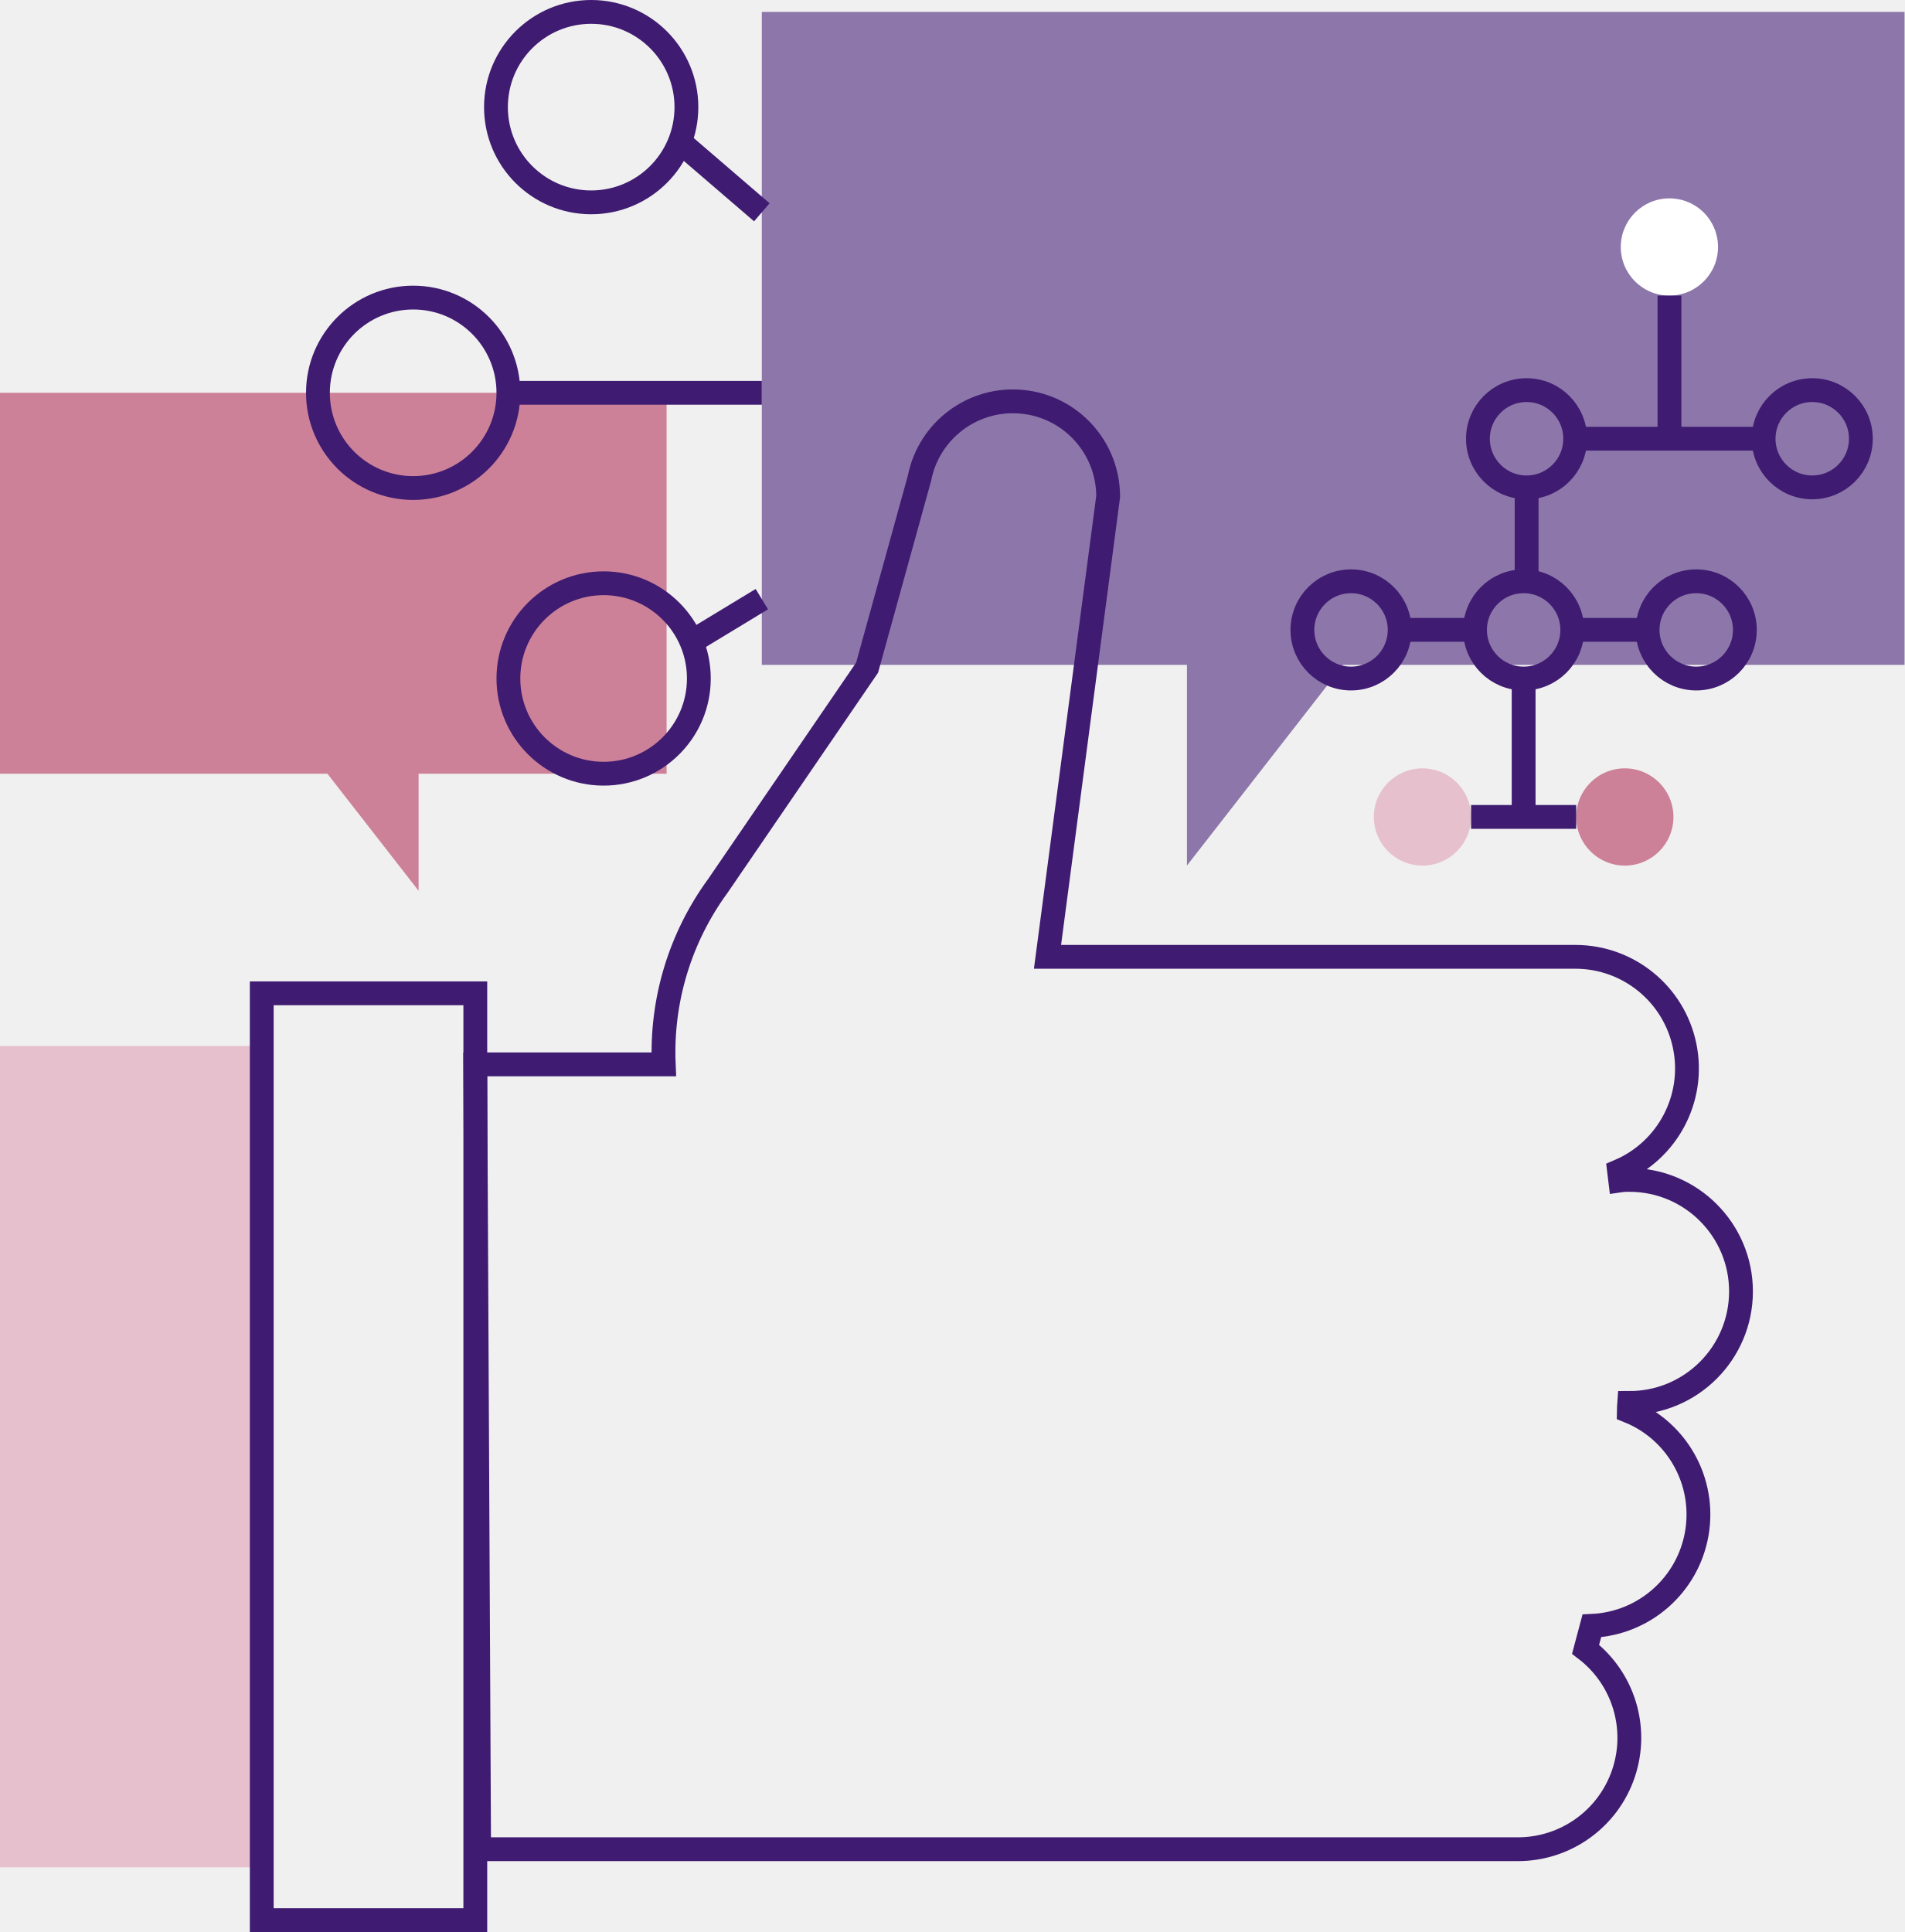
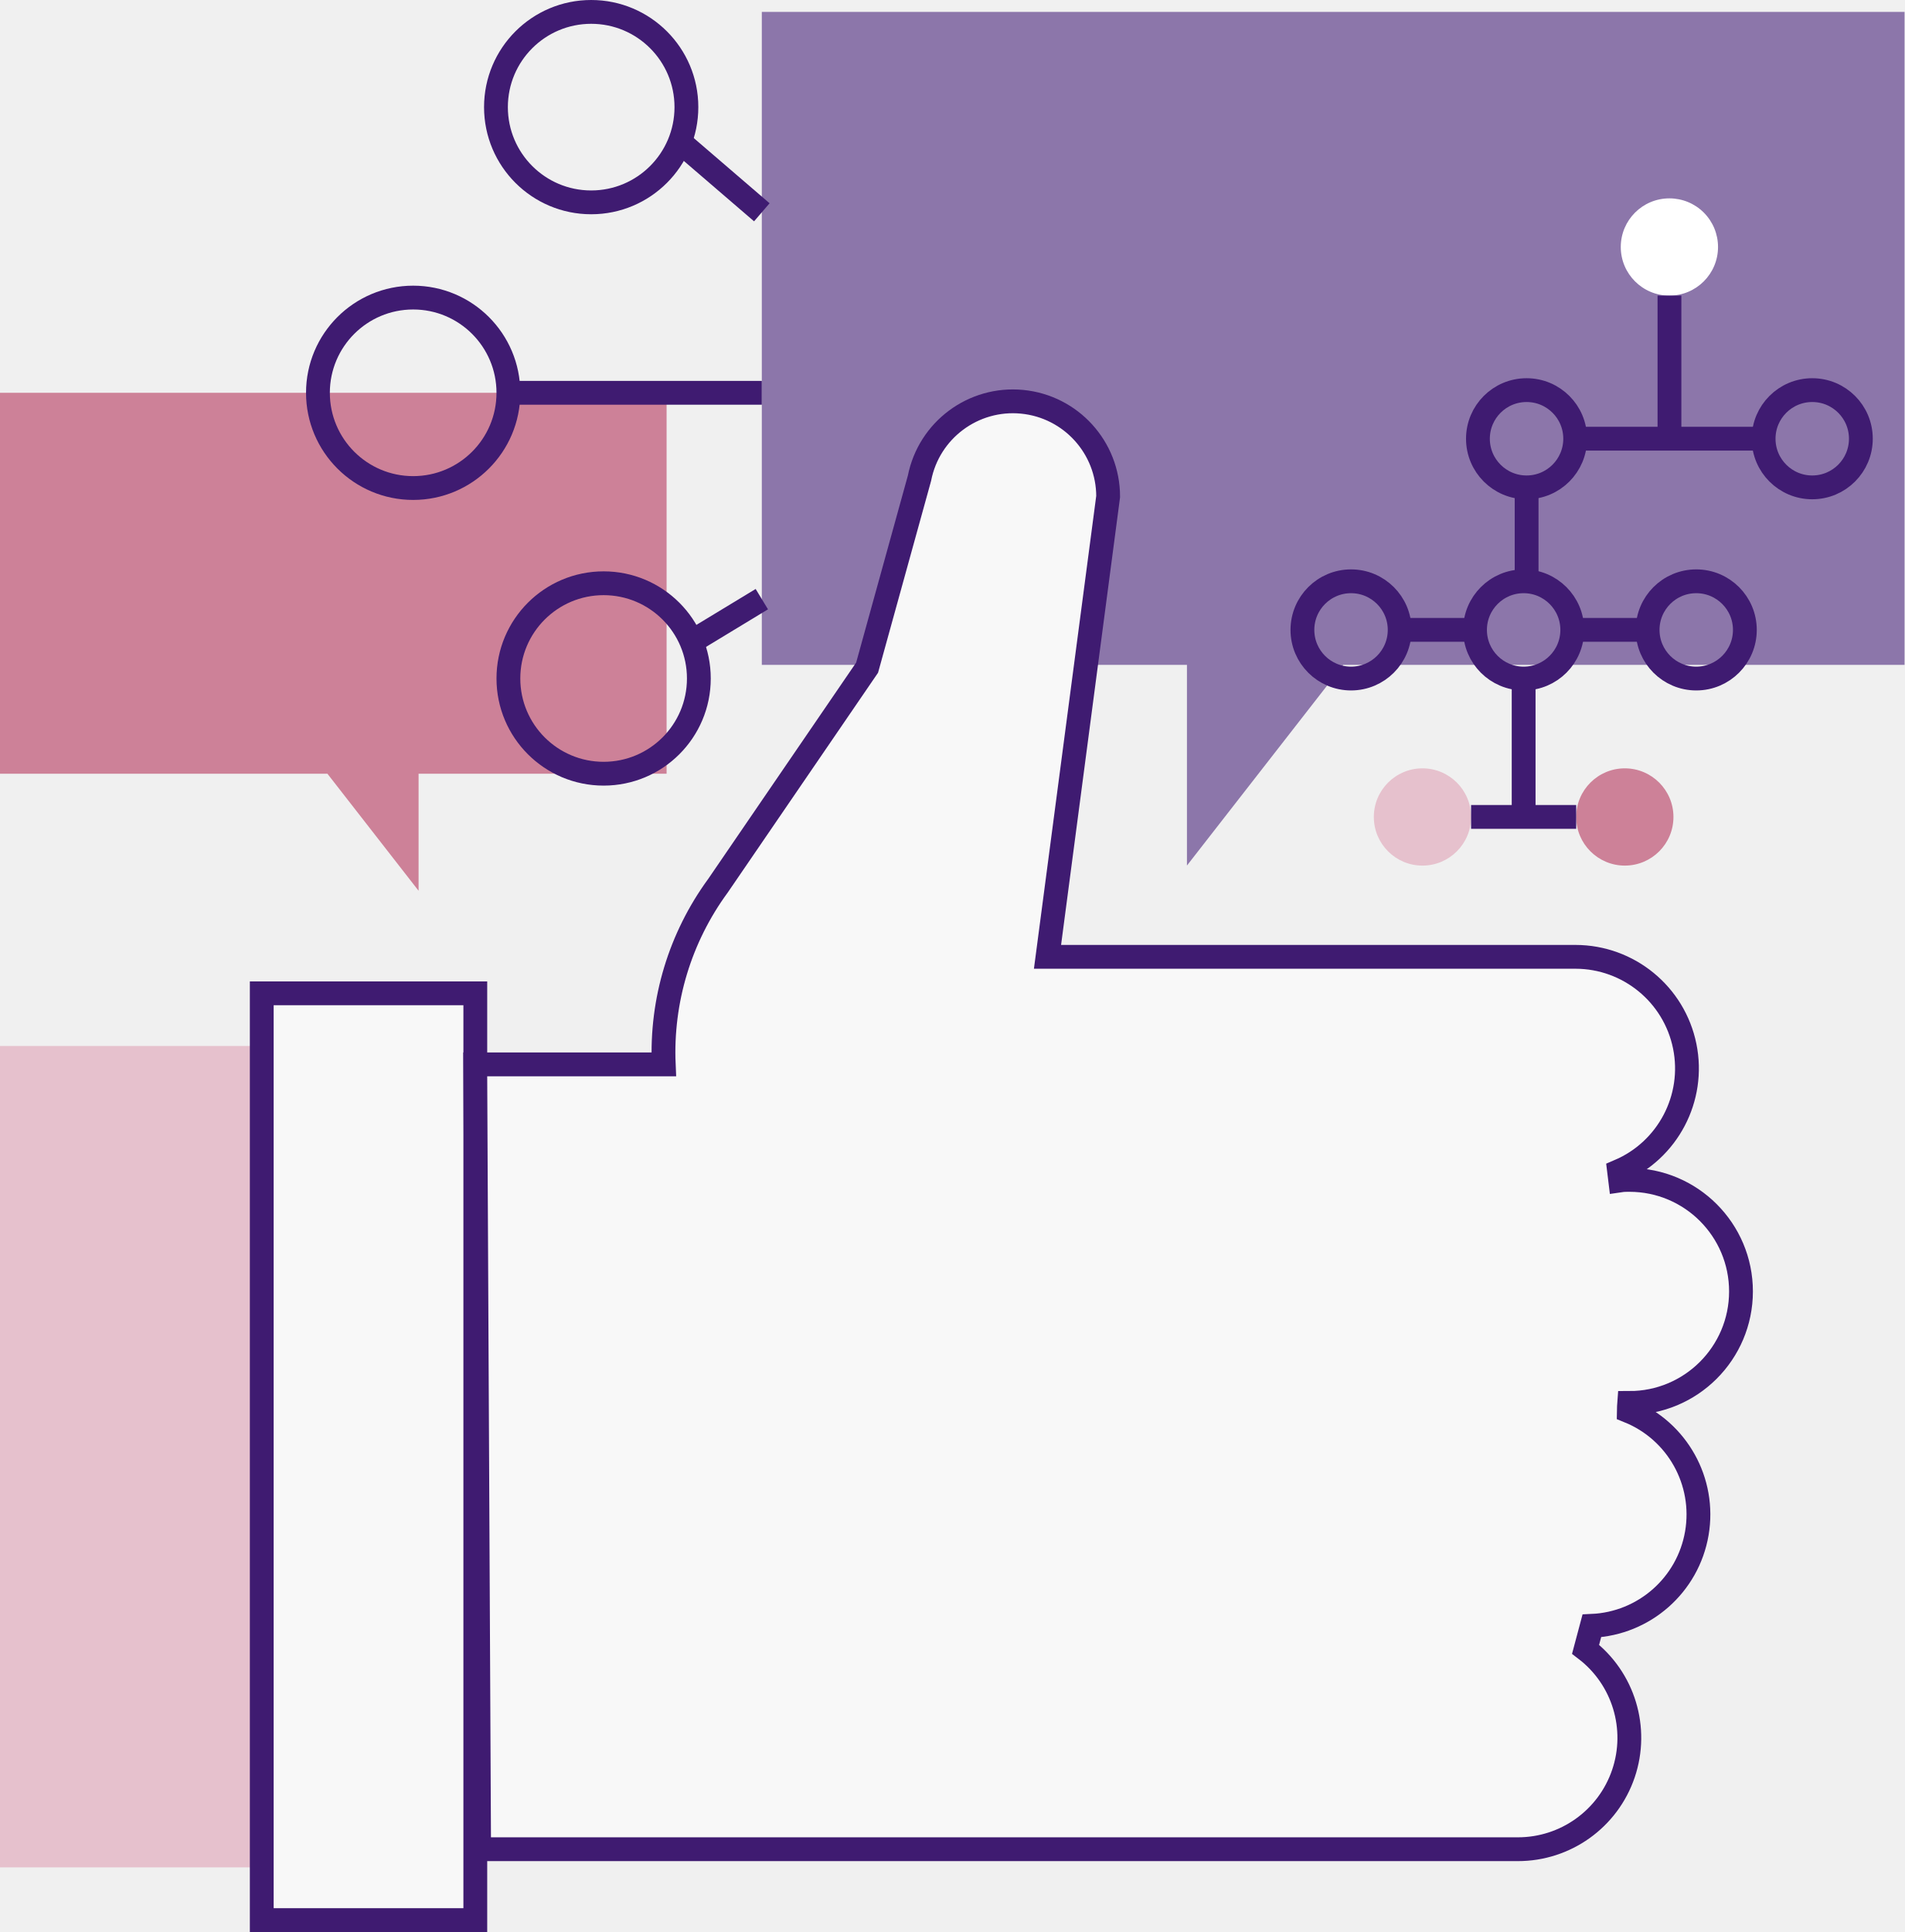
<svg xmlns="http://www.w3.org/2000/svg" viewBox="0 0 320 324.62">
  <defs>
-     <style>.cls-1{fill:#e6c1cd;}.cls-2{fill:#8c76aa;}.cls-3{fill:none;stroke:#3f1b71;stroke-miterlimit:10;stroke-width:4px;}.cls-4{fill:#cd8198;}.cls-5{fill:#fff;}</style>
+     <style>.cls-1{fill:#e6c1cd;}.cls-2{fill:#8c76aa;}.cls-3{fill:#f8f8f8;}.cls-3,.cls-5{stroke:#3f1b71;stroke-miterlimit:10;stroke-width:4px;}.cls-4{fill:#cd8198;}.cls-5{fill:none;}.cls-6{fill:#fff;}</style>
  </defs>
  <g id="Layer_2" data-name="Layer 2">
    <g id="icons">
      <g id="_17._Digital_Marketing" data-name="17. Digital Marketing">
        <g id="_17-social-campaign" data-name="17-social-campaign">
          <rect class="cls-1" y="175.75" width="43.98" height="138.01" />
          <polygon class="cls-2" points="128 2 320 2 320 111.71 225.69 111.71 199.43 145.43 199.43 111.71 128 111.71 128 2" />
          <rect class="cls-3" x="43.98" y="166.9" width="35.88" height="155.72" />
          <path class="cls-3" d="M292.52,217a18.75,18.75,0,0,0-18.74-18.75c-.52,0-1,0-1.54.08-.06-.52-.13-1-.2-1.56a18.75,18.75,0,0,0-7.31-36H176l10.19-77.34a16,16,0,0,0-31.7-3.08h0l-8.8,31.83-25.07,36.66h0a47.36,47.36,0,0,0-9.1,30H79.85l.65,131.87H255a18.72,18.72,0,0,0,11.41-33.59c.35-1.29.7-2.61,1.05-3.94a18.73,18.73,0,0,0,6.19-36.08c0-.46.07-.92.1-1.37A18.75,18.75,0,0,0,292.52,217Z" />
          <polygon class="cls-4" points="112 66 0 66 0 130 55.01 130 70.33 149.67 70.33 130 112 130 112 66" />
-           <circle class="cls-3" cx="99.33" cy="18" r="16" />
-           <circle class="cls-3" cx="101.42" cy="114" r="16" />
-           <circle class="cls-3" cx="69.42" cy="66" r="16" />
-           <line class="cls-3" x1="85.42" y1="66" x2="128" y2="66" />
-           <line class="cls-3" x1="116.19" y1="107.83" x2="128" y2="100.67" />
-           <line class="cls-3" x1="114.23" y1="23.83" x2="128" y2="35.67" />
-           <path class="cls-5" d="M288.66,41.5a8.17,8.17,0,1,1-8.16-8.17A8.16,8.16,0,0,1,288.66,41.5Z" />
-           <path class="cls-3" d="M264.66,73.71a8.17,8.17,0,1,1-8.16-8.16A8.16,8.16,0,0,1,264.66,73.71Z" />
-           <path class="cls-3" d="M312.66,73.71a8.17,8.17,0,1,1-8.16-8.16A8.16,8.16,0,0,1,312.66,73.71Z" />
-           <path class="cls-3" d="M235.17,105.83A8.17,8.17,0,1,1,227,97.67,8.17,8.17,0,0,1,235.17,105.83Z" />
-           <path class="cls-3" d="M293.17,105.83A8.17,8.17,0,1,1,285,97.67,8.17,8.17,0,0,1,293.17,105.83Z" />
-           <path class="cls-3" d="M264.17,105.83A8.17,8.17,0,1,1,256,97.67,8.17,8.17,0,0,1,264.17,105.83Z" />
+           <circle class="cls-5" cx="99.33" cy="18" r="16" />
+           <circle class="cls-5" cx="101.42" cy="114" r="16" />
+           <circle class="cls-5" cx="69.42" cy="66" r="16" />
+           <line class="cls-5" x1="85.42" y1="66" x2="128" y2="66" />
+           <line class="cls-5" x1="116.19" y1="107.83" x2="128" y2="100.67" />
+           <line class="cls-5" x1="114.23" y1="23.83" x2="128" y2="35.67" />
+           <path class="cls-6" d="M288.66,41.5a8.17,8.17,0,1,1-8.16-8.17A8.16,8.16,0,0,1,288.66,41.5Z" />
+           <path class="cls-5" d="M264.66,73.71a8.17,8.17,0,1,1-8.16-8.16A8.16,8.16,0,0,1,264.66,73.71Z" />
+           <path class="cls-5" d="M312.66,73.71a8.17,8.17,0,1,1-8.16-8.16A8.16,8.16,0,0,1,312.66,73.71Z" />
+           <path class="cls-5" d="M235.17,105.83A8.17,8.17,0,1,1,227,97.67,8.17,8.17,0,0,1,235.17,105.83Z" />
+           <path class="cls-5" d="M293.17,105.83A8.17,8.17,0,1,1,285,97.67,8.17,8.17,0,0,1,293.17,105.83Z" />
+           <path class="cls-5" d="M264.17,105.83A8.17,8.17,0,1,1,256,97.67,8.17,8.17,0,0,1,264.17,105.83Z" />
          <path class="cls-4" d="M281.17,137.26A8.17,8.17,0,1,1,273,129.1,8.17,8.17,0,0,1,281.17,137.26Z" />
          <path class="cls-1" d="M247.17,137.26A8.17,8.17,0,1,1,239,129.1,8.17,8.17,0,0,1,247.17,137.26Z" />
-           <line class="cls-3" x1="264.66" y1="73.71" x2="296.33" y2="73.71" />
-           <line class="cls-3" x1="280.5" y1="73.71" x2="280.5" y2="49.67" />
-           <line class="cls-3" x1="256.5" y1="81.88" x2="256.5" y2="97.67" />
-           <line class="cls-3" x1="247.83" y1="105.83" x2="235.17" y2="105.83" />
-           <line class="cls-3" x1="264.17" y1="105.83" x2="276.83" y2="105.83" />
-           <line class="cls-3" x1="247.17" y1="137.26" x2="264.83" y2="137.26" />
-           <line class="cls-3" x1="256" y1="137.26" x2="256" y2="114" />
+           <line class="cls-5" x1="264.66" y1="73.71" x2="296.33" y2="73.71" />
+           <line class="cls-5" x1="280.5" y1="73.71" x2="280.5" y2="49.67" />
+           <line class="cls-5" x1="256.5" y1="81.88" x2="256.5" y2="97.67" />
+           <line class="cls-5" x1="247.83" y1="105.83" x2="235.17" y2="105.83" />
+           <line class="cls-5" x1="264.17" y1="105.83" x2="276.83" y2="105.83" />
+           <line class="cls-5" x1="247.17" y1="137.26" x2="264.83" y2="137.26" />
+           <line class="cls-5" x1="256" y1="137.26" x2="256" y2="114" />
        </g>
      </g>
    </g>
  </g>
</svg>
